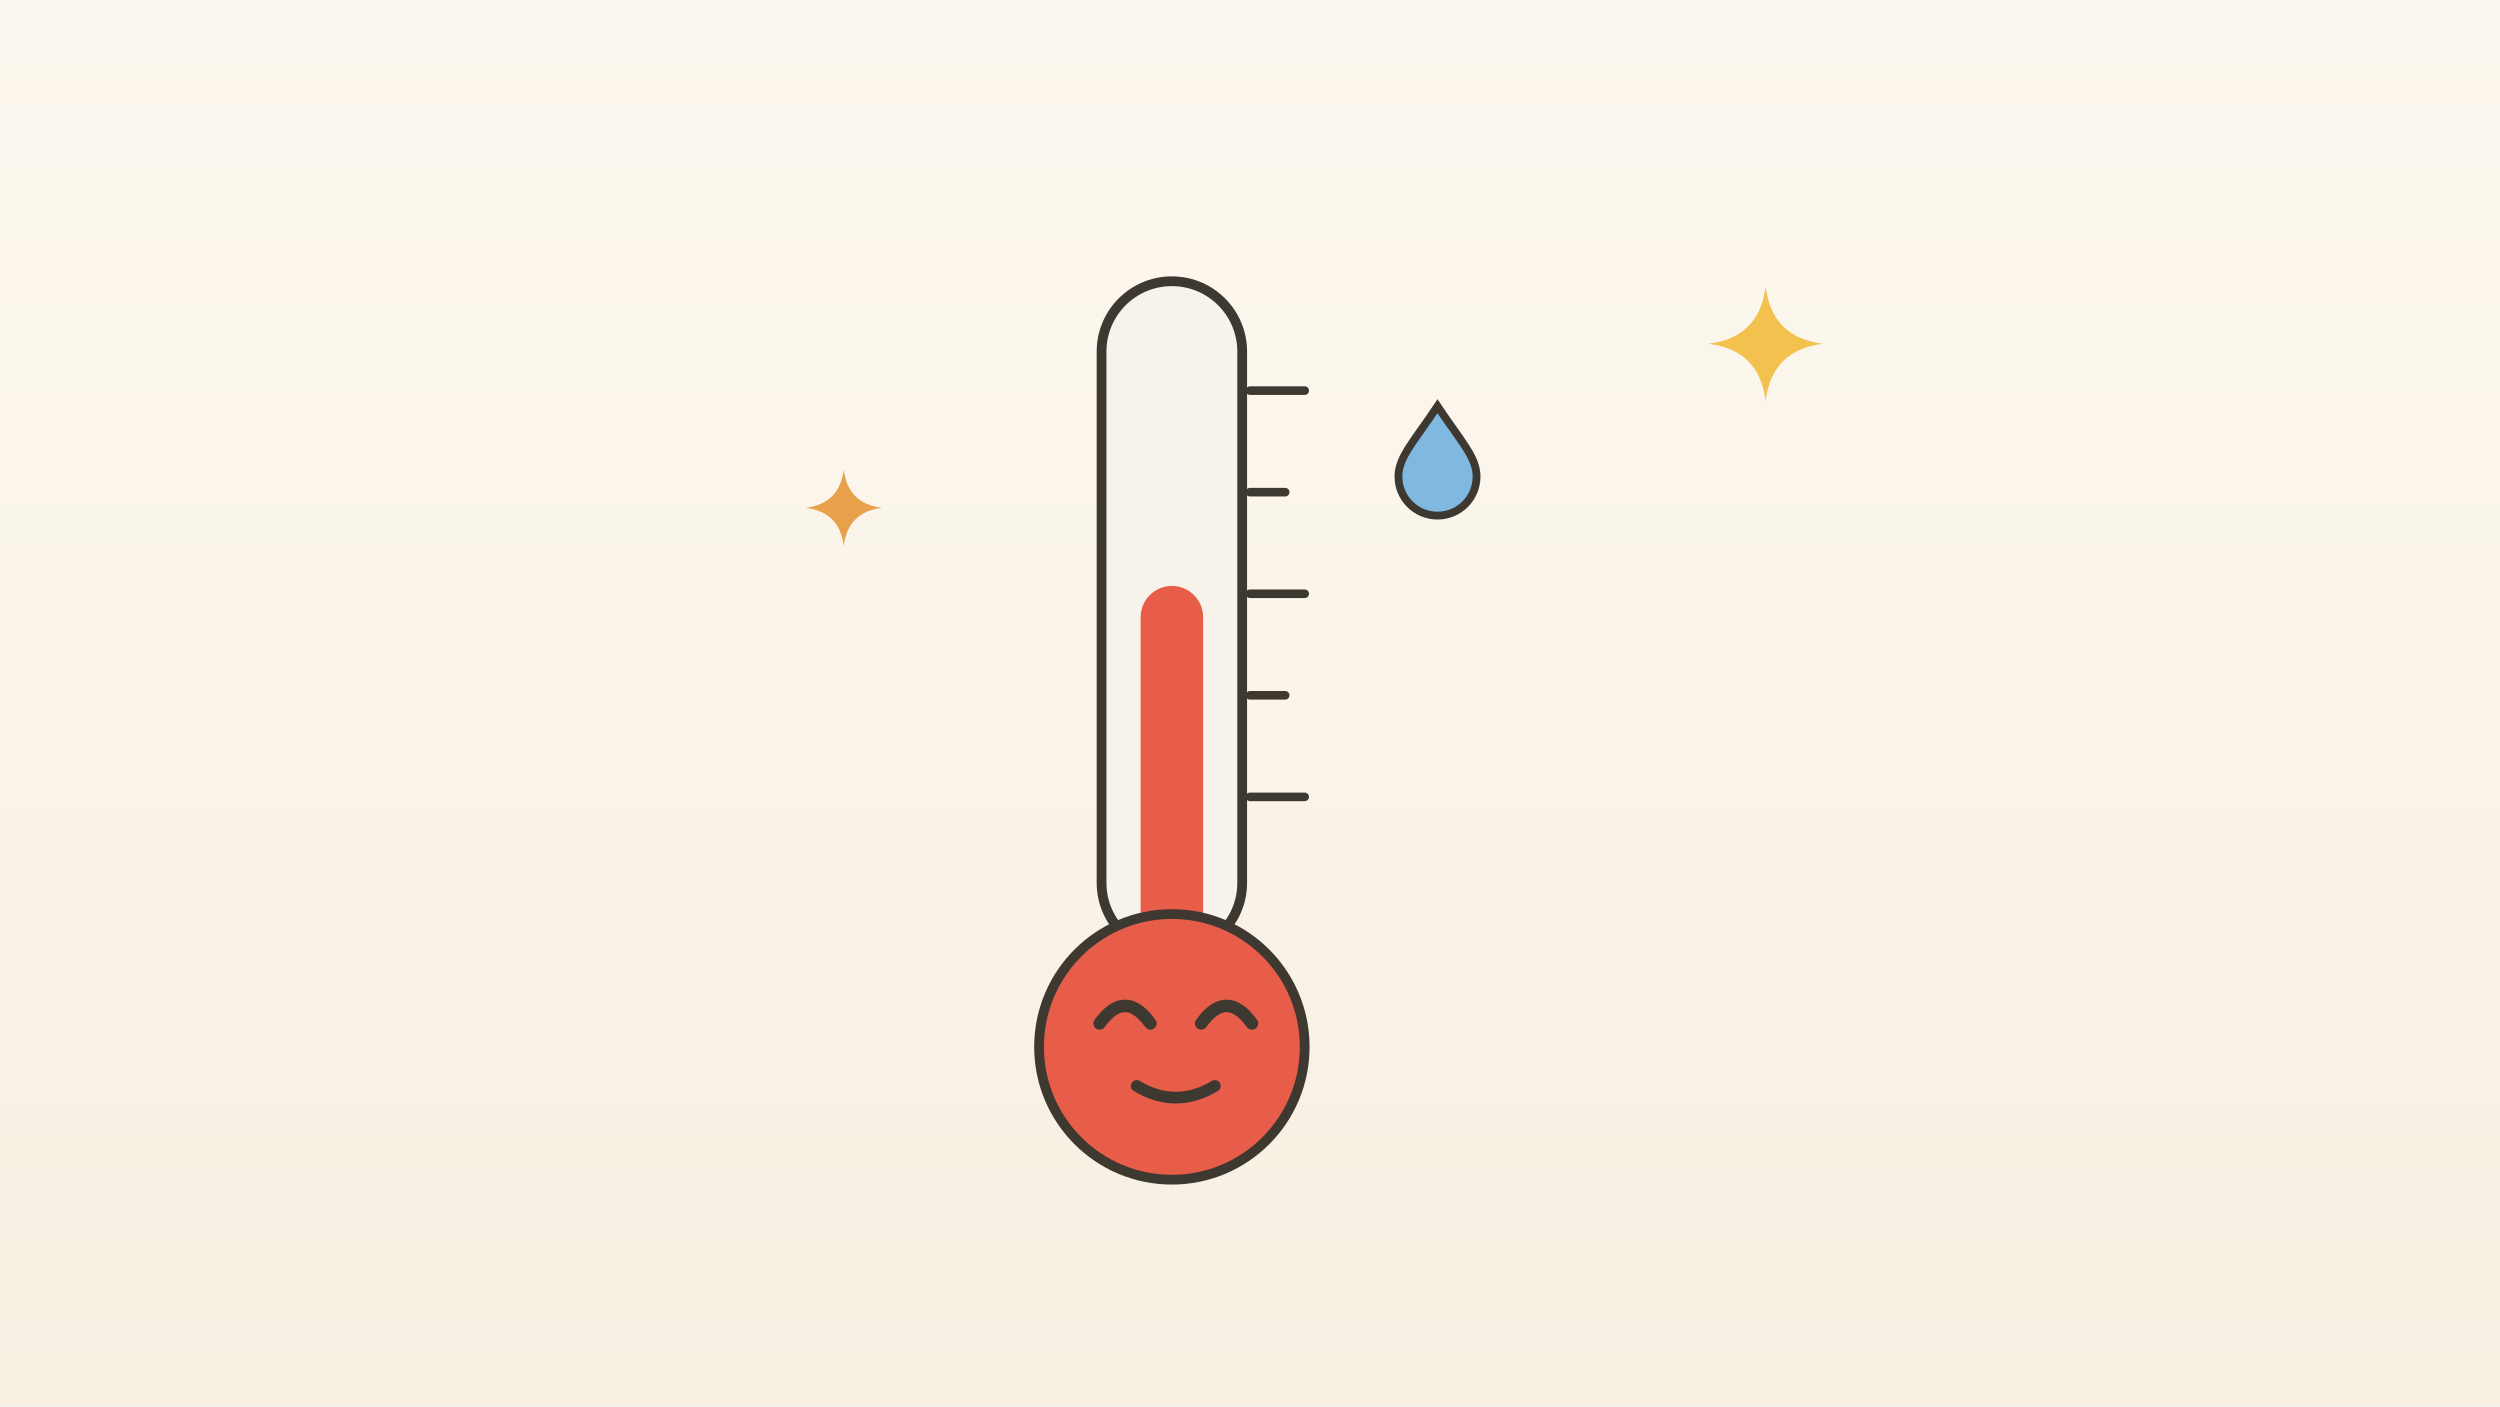
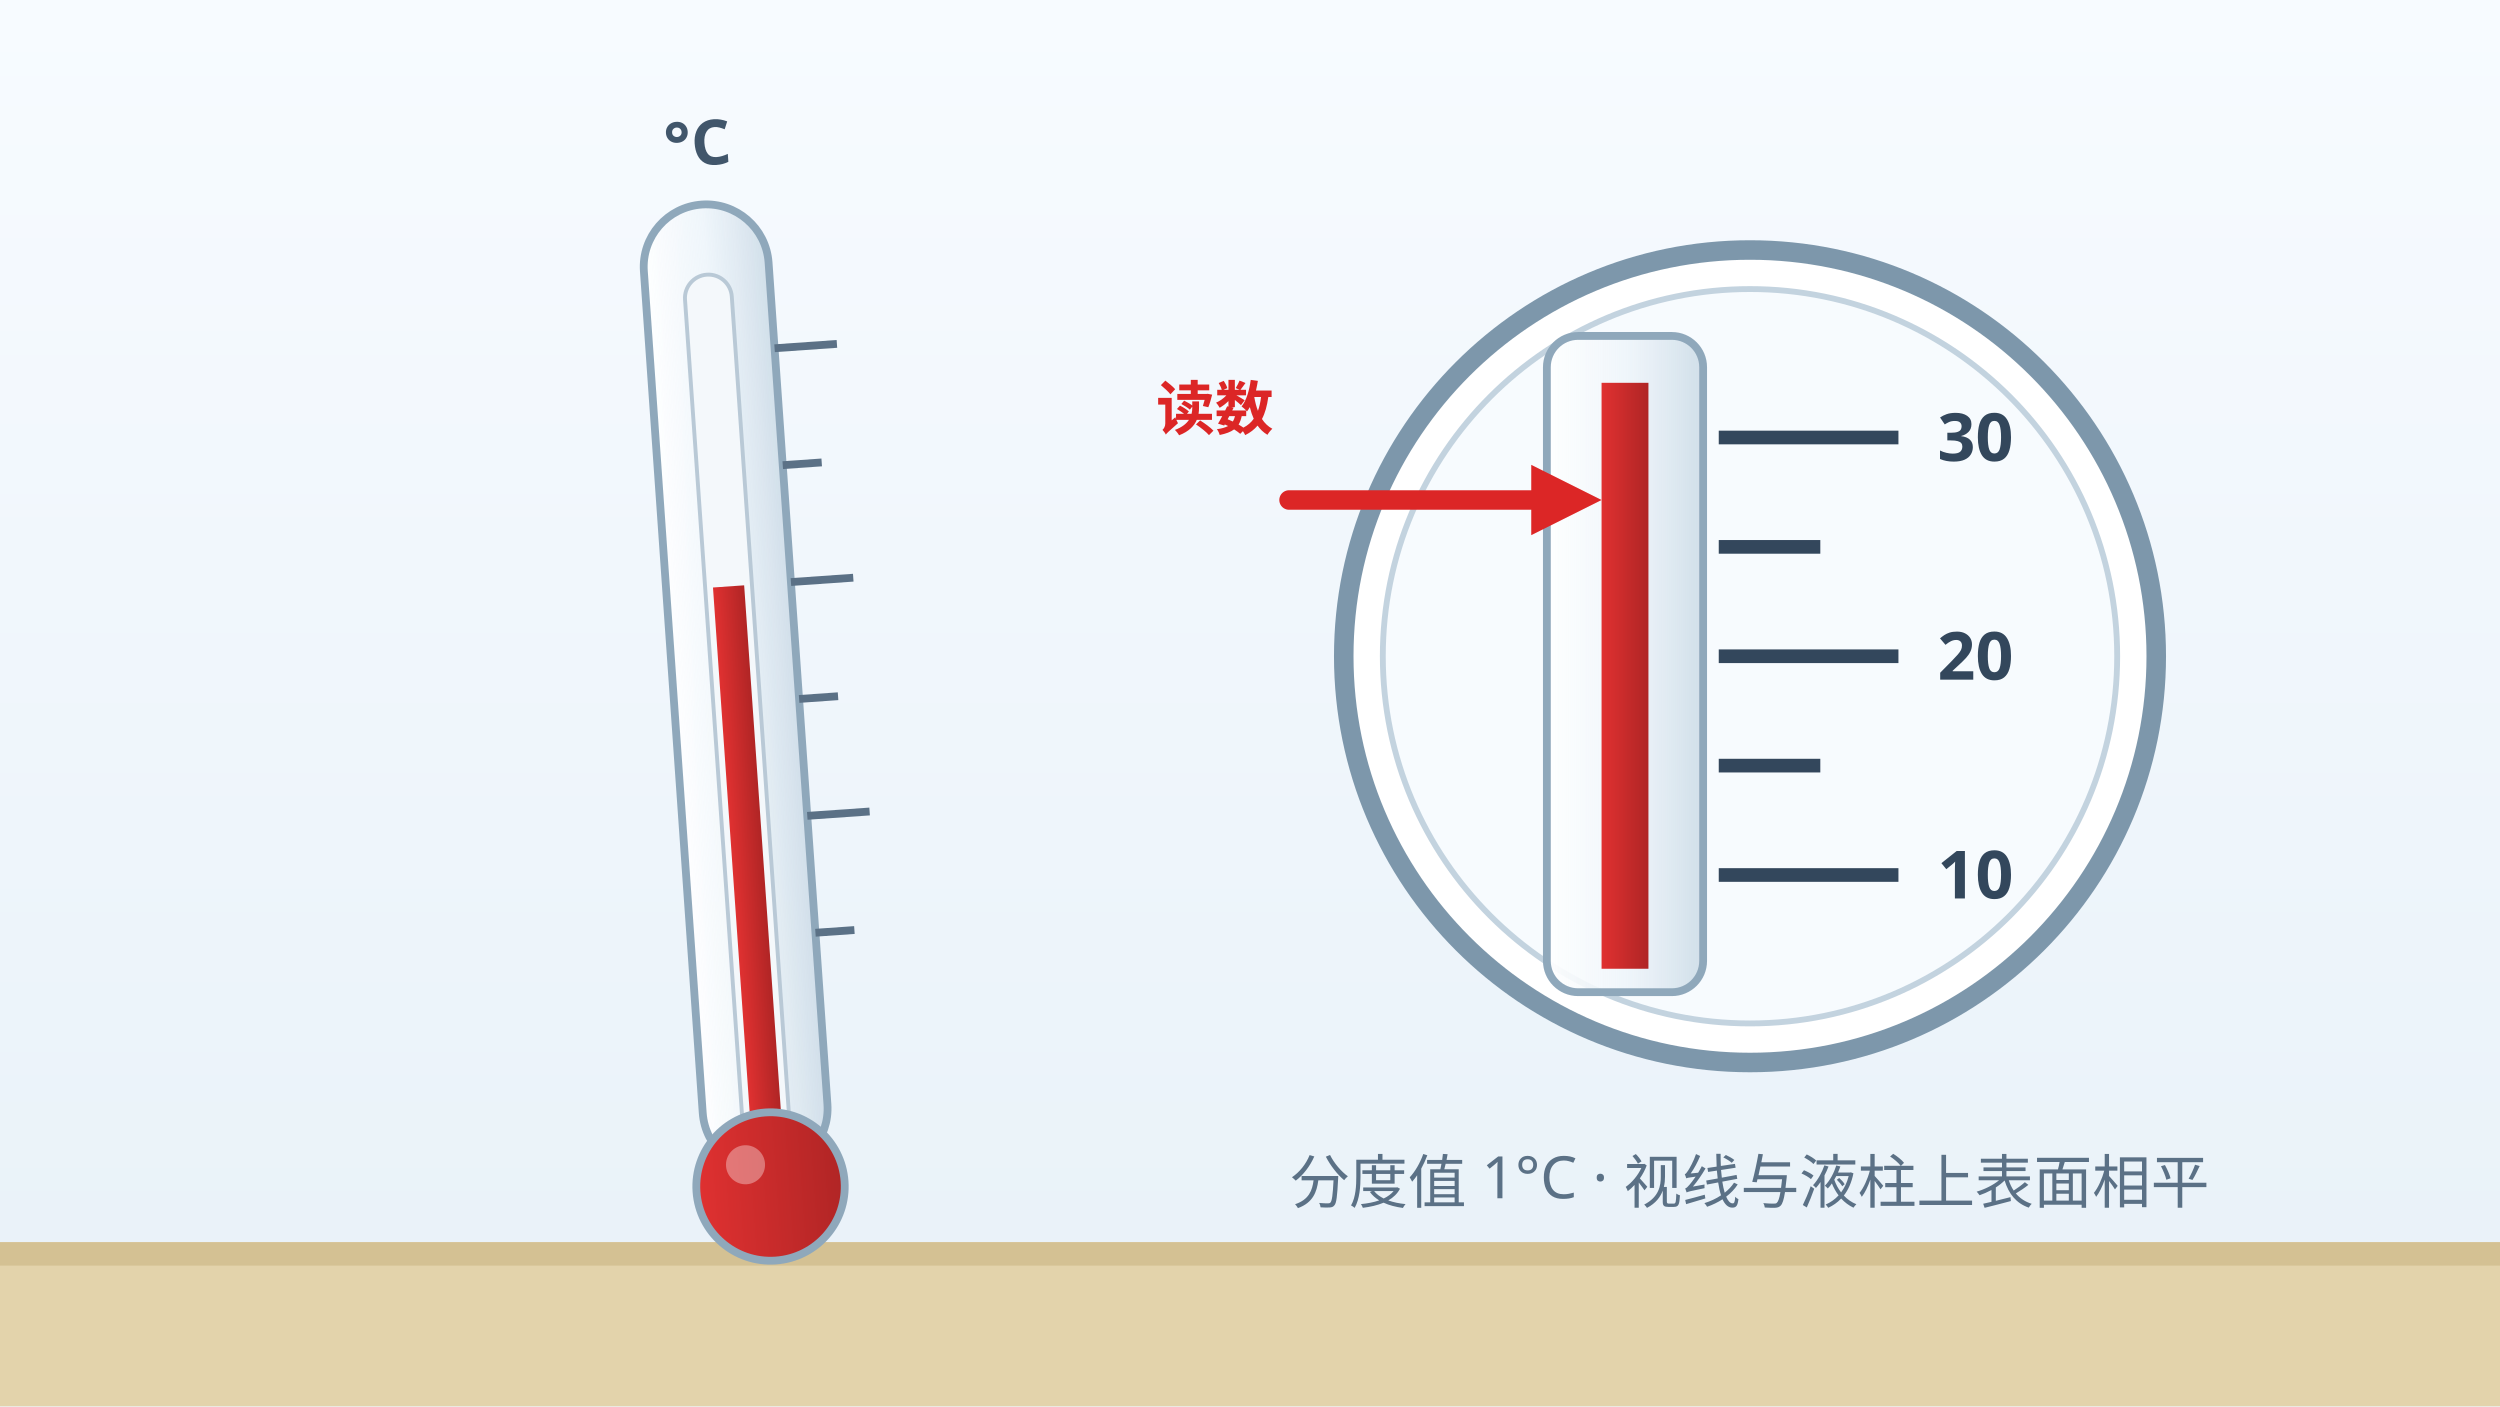
<svg xmlns="http://www.w3.org/2000/svg" viewBox="0 0 640 360" width="640" height="360">
  <defs>
    <linearGradient id="bg" x1="0" y1="0" x2="0" y2="1">
-       <stop offset="0" stop-color="#fdf8ef" />
-       <stop offset="1" stop-color="#f6efe2" />
+       <stop offset="0" stop-color="#f7fbff" />
+       <stop offset="1" stop-color="#e8f1f8" />
+     </linearGradient>
+     <linearGradient id="glass" x1="0" y1="0" x2="1" y2="0">
+       <stop offset="0" stop-color="#ffffff" stop-opacity=".95" />
+       <stop offset=".5" stop-color="#eef5fa" stop-opacity=".8" />
+       <stop offset="1" stop-color="#cfdde8" stop-opacity=".95" />
+     </linearGradient>
+     <linearGradient id="red" x1="0" y1="0" x2="1" y2="0">
+       <stop offset="0" stop-color="#e03131" />
+       <stop offset="1" stop-color="#b02525" />
    </linearGradient>
  </defs>
  <rect width="640" height="360" fill="url(#bg)" />
-   <rect x="282" y="72" width="36" height="172" rx="18" fill="#f7f3ea" stroke="#3d3830" stroke-width="2.5" />
-   <line x1="320" y1="100" x2="334" y2="100" stroke="#3d3830" stroke-width="2.2" stroke-linecap="round" />
-   <line x1="320" y1="126" x2="329" y2="126" stroke="#3d3830" stroke-width="2.2" stroke-linecap="round" />
-   <line x1="320" y1="152" x2="334" y2="152" stroke="#3d3830" stroke-width="2.2" stroke-linecap="round" />
-   <line x1="320" y1="178" x2="329" y2="178" stroke="#3d3830" stroke-width="2.2" stroke-linecap="round" />
-   <line x1="320" y1="204" x2="334" y2="204" stroke="#3d3830" stroke-width="2.2" stroke-linecap="round" />
-   <rect x="292" y="150" width="16" height="112" rx="8" fill="#e85d4a" />
-   <circle cx="300" cy="268" r="34" fill="#e85d4a" stroke="#3d3830" stroke-width="2.5" />
-   <path d="M281.5,262 q6.5,-9 13,0" fill="none" stroke="#3d3830" stroke-width="3.2" stroke-linecap="round" />
-   <path d="M307.5,262 q6.5,-9 13,0" fill="none" stroke="#3d3830" stroke-width="3.2" stroke-linecap="round" />
-   <path d="M291.0,278 q10.0,6 20,0" fill="none" stroke="#3d3830" stroke-width="3" stroke-linecap="round" />
-   <path d="M0,-14 C6,-5 10,-1 10,4 A10,10 0 0,1 -10,4 C-10,-1 -6,-5 0,-14 Z" transform="translate(368,118) scale(1.0)" fill="#7fb8e0" stroke="#3d3830" stroke-width="2" />
-   <path d="M0,-14 Q1.5,-1.5 14,0 Q1.5,1.5 0,14 Q-1.5,1.5 -14,0 Q-1.5,-1.5 0,-14 Z" transform="translate(452,88) scale(1.05)" fill="#f2c14e" />
-   <path d="M0,-14 Q1.5,-1.5 14,0 Q1.5,1.5 0,14 Q-1.5,1.5 -14,0 Q-1.5,-1.5 0,-14 Z" transform="translate(216,130) scale(0.7)" fill="#e8a04a" />
+   <rect x="0" y="318" width="640" height="42" fill="#e3d3ab" />
+   <rect x="0" y="318" width="640" height="6" fill="#d4c193" />
+   <g transform="rotate(-4 190 200)">
+     <rect x="174" y="52" width="32" height="248" rx="16" fill="url(#glass)" stroke="#8fa8bb" stroke-width="2" />
+     <rect x="184" y="70" width="12" height="226" rx="6" fill="#f4f8fb" stroke="#b9c9d6" stroke-width="1" />
+     <rect x="186" y="150" width="8" height="146" fill="url(#red)" />
+     <circle cx="190" cy="304" r="19" fill="url(#red)" stroke="#8fa8bb" stroke-width="2" />
+     <circle cx="184" cy="298" r="5" fill="#ffffff" opacity=".35" />
+     <g stroke="#5b7186" stroke-width="2">
+       <line x1="206" y1="90" x2="222" y2="90" />
+       <line x1="206" y1="120" x2="216" y2="120" />
+       <line x1="206" y1="150" x2="222" y2="150" />
+       <line x1="206" y1="180" x2="216" y2="180" />
+       <line x1="206" y1="210" x2="222" y2="210" />
+       <line x1="206" y1="240" x2="216" y2="240" />
+     </g>
+     <text x="190" y="42" font-size="16" font-weight="700" fill="#41566b" font-family="sans-serif" text-anchor="middle">°C</text>
+   </g>
+   <g>
+     <circle cx="448" cy="168" r="104" fill="#ffffff" stroke="#7d97ab" stroke-width="5" />
+     <circle cx="448" cy="168" r="94" fill="#f7fbfe" stroke="#c3d3df" stroke-width="1.5" />
+     <rect x="396" y="86" width="40" height="168" rx="8" fill="url(#glass)" stroke="#8fa8bb" stroke-width="2" />
+     <rect x="410" y="98" width="12" height="150" fill="url(#red)" />
+     <g stroke="#33475c" stroke-width="3.5">
+       <line x1="440" y1="112" x2="486" y2="112" />
+       <line x1="440" y1="140" x2="466" y2="140" />
+       <line x1="440" y1="168" x2="486" y2="168" />
+       <line x1="440" y1="196" x2="466" y2="196" />
+       <line x1="440" y1="224" x2="486" y2="224" />
+     </g>
+     <g font-family="sans-serif" font-size="17" fill="#33475c" font-weight="700">
+       <text x="496" y="118">30</text>
+       <text x="496" y="174">20</text>
+       <text x="496" y="230">10</text>
+     </g>
+     <line x1="330" y1="128" x2="392" y2="128" stroke="#dc2626" stroke-width="5" stroke-linecap="round" />
+     <path d="M392 119 L410 128 L392 137 Z" fill="#dc2626" />
+     <text x="326" y="110" font-size="15" font-weight="700" fill="#dc2626" font-family="sans-serif" text-anchor="end">读数</text>
+   </g>
+   <text x="448" y="308" font-size="15" fill="#5b7186" font-family="sans-serif" text-anchor="middle">分度值 1°C · 视线与液柱上表面相平</text>
</svg>
